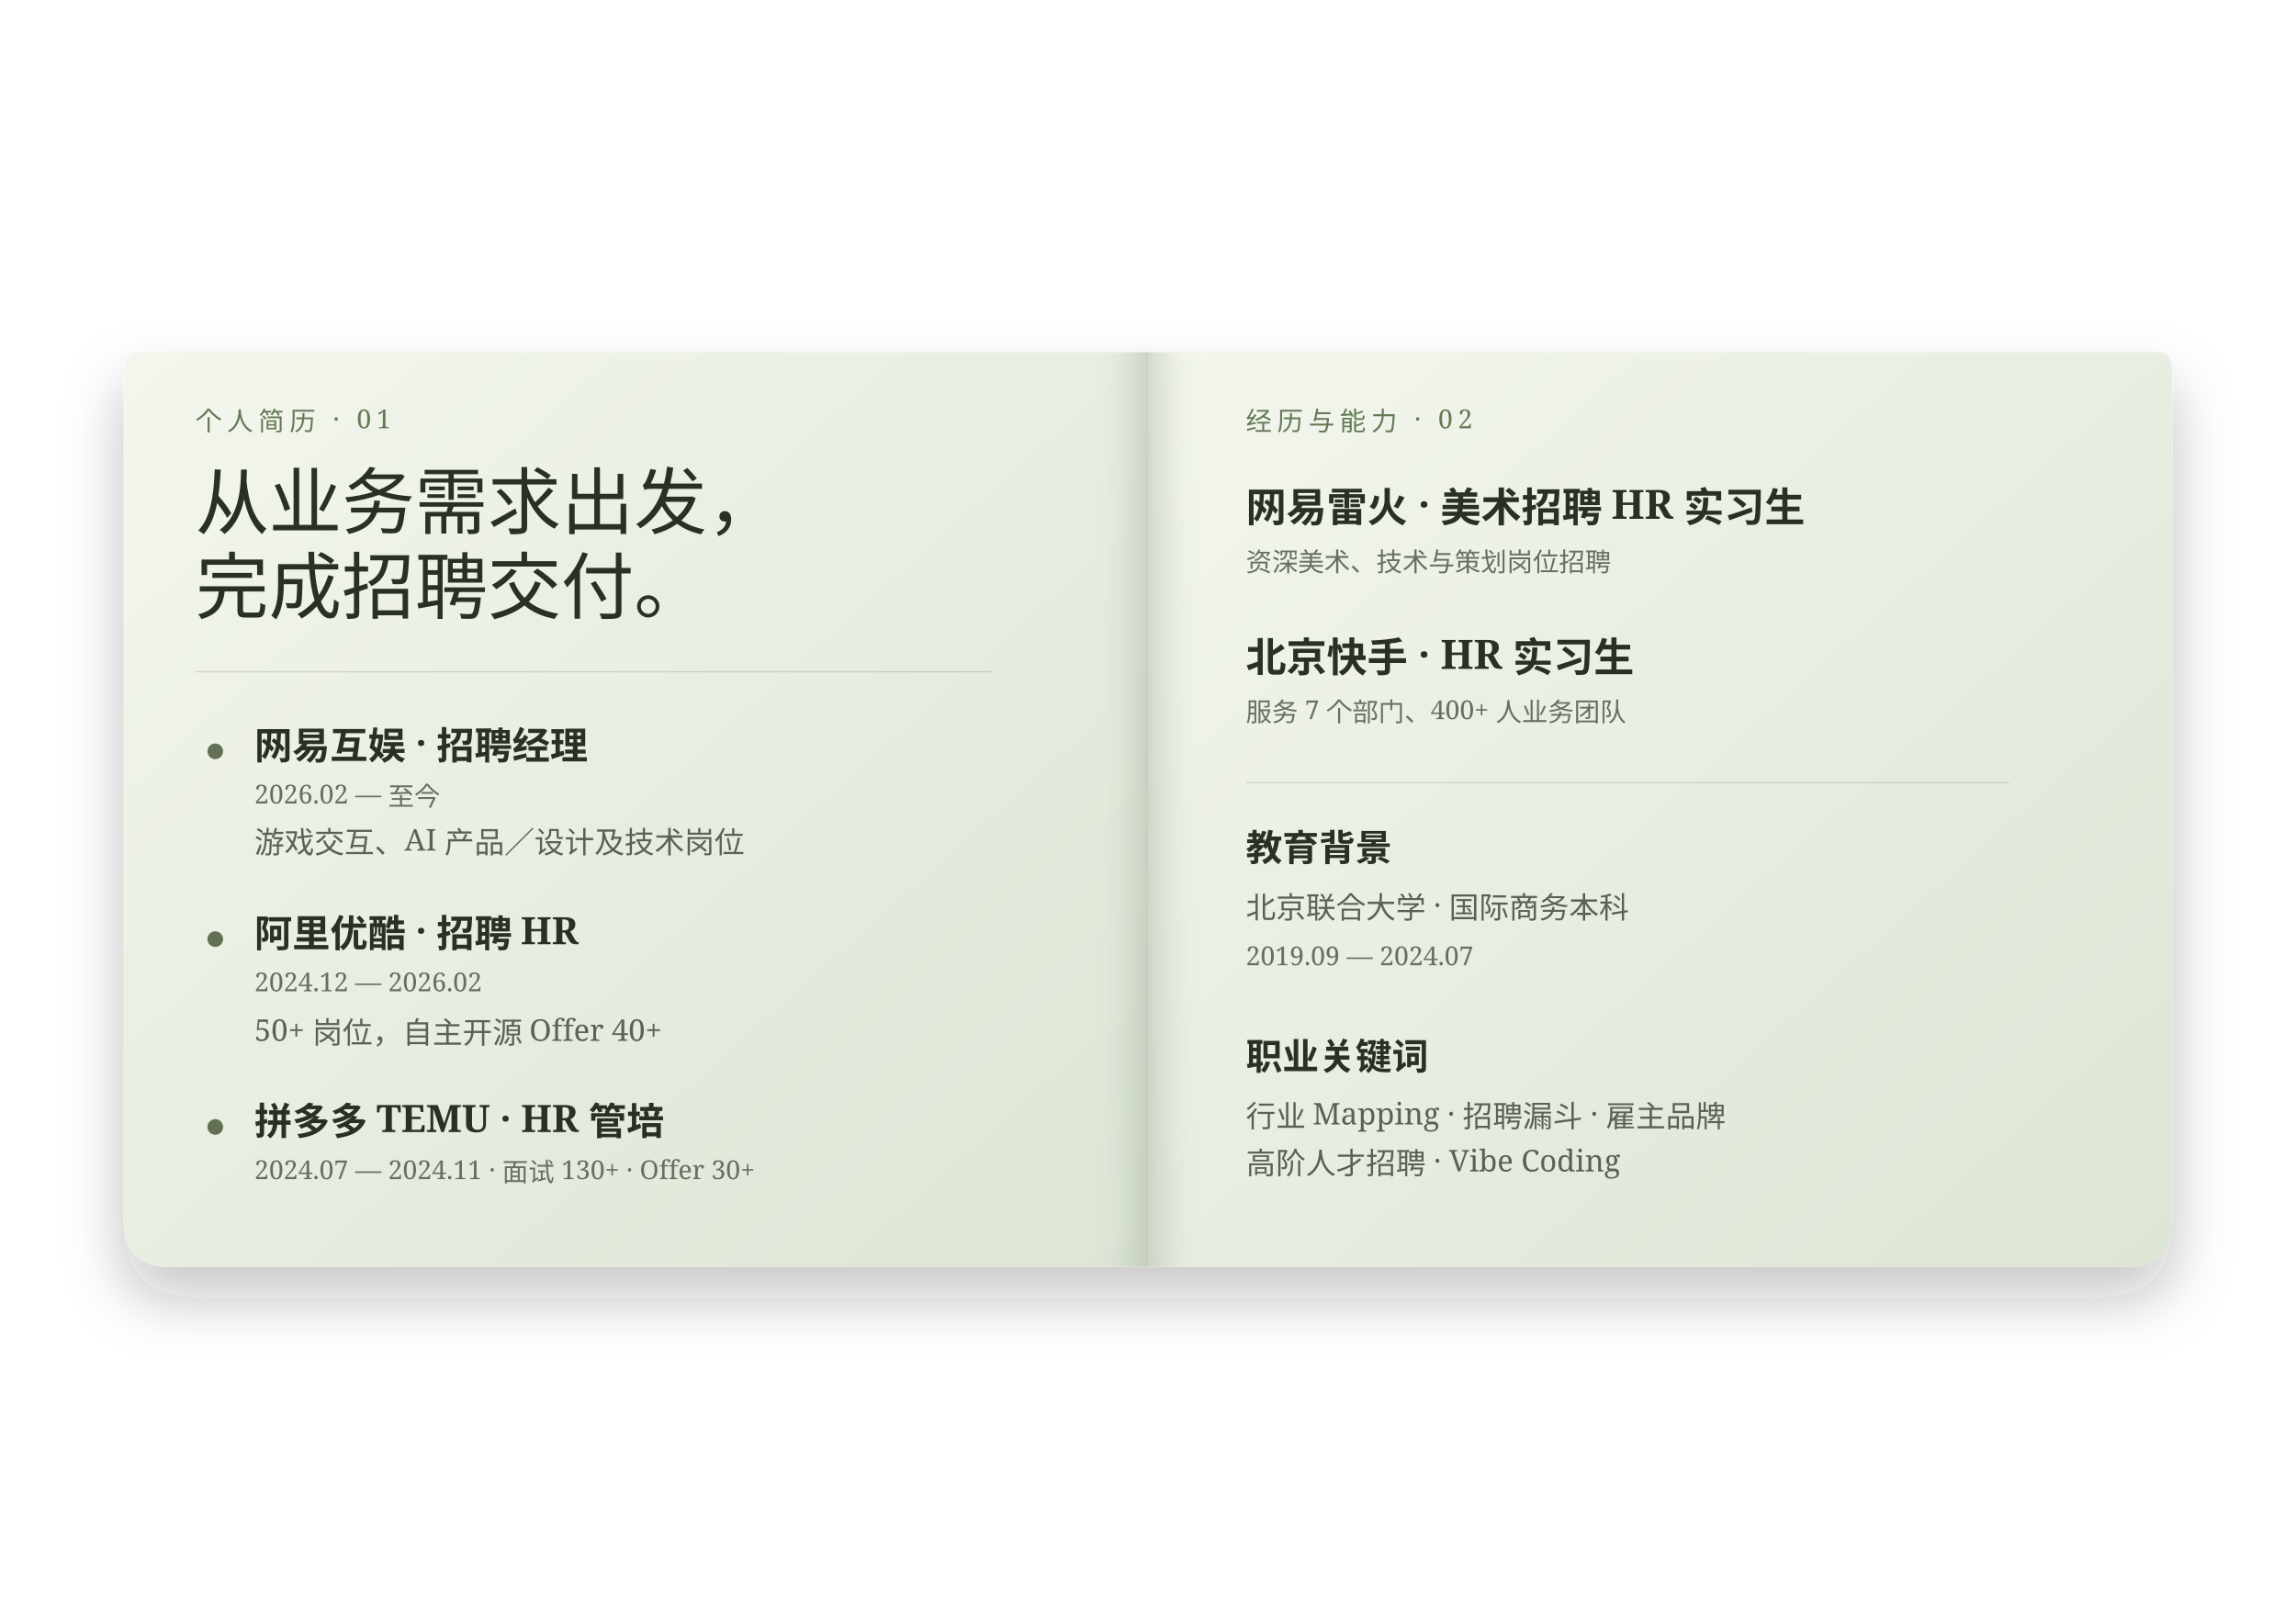
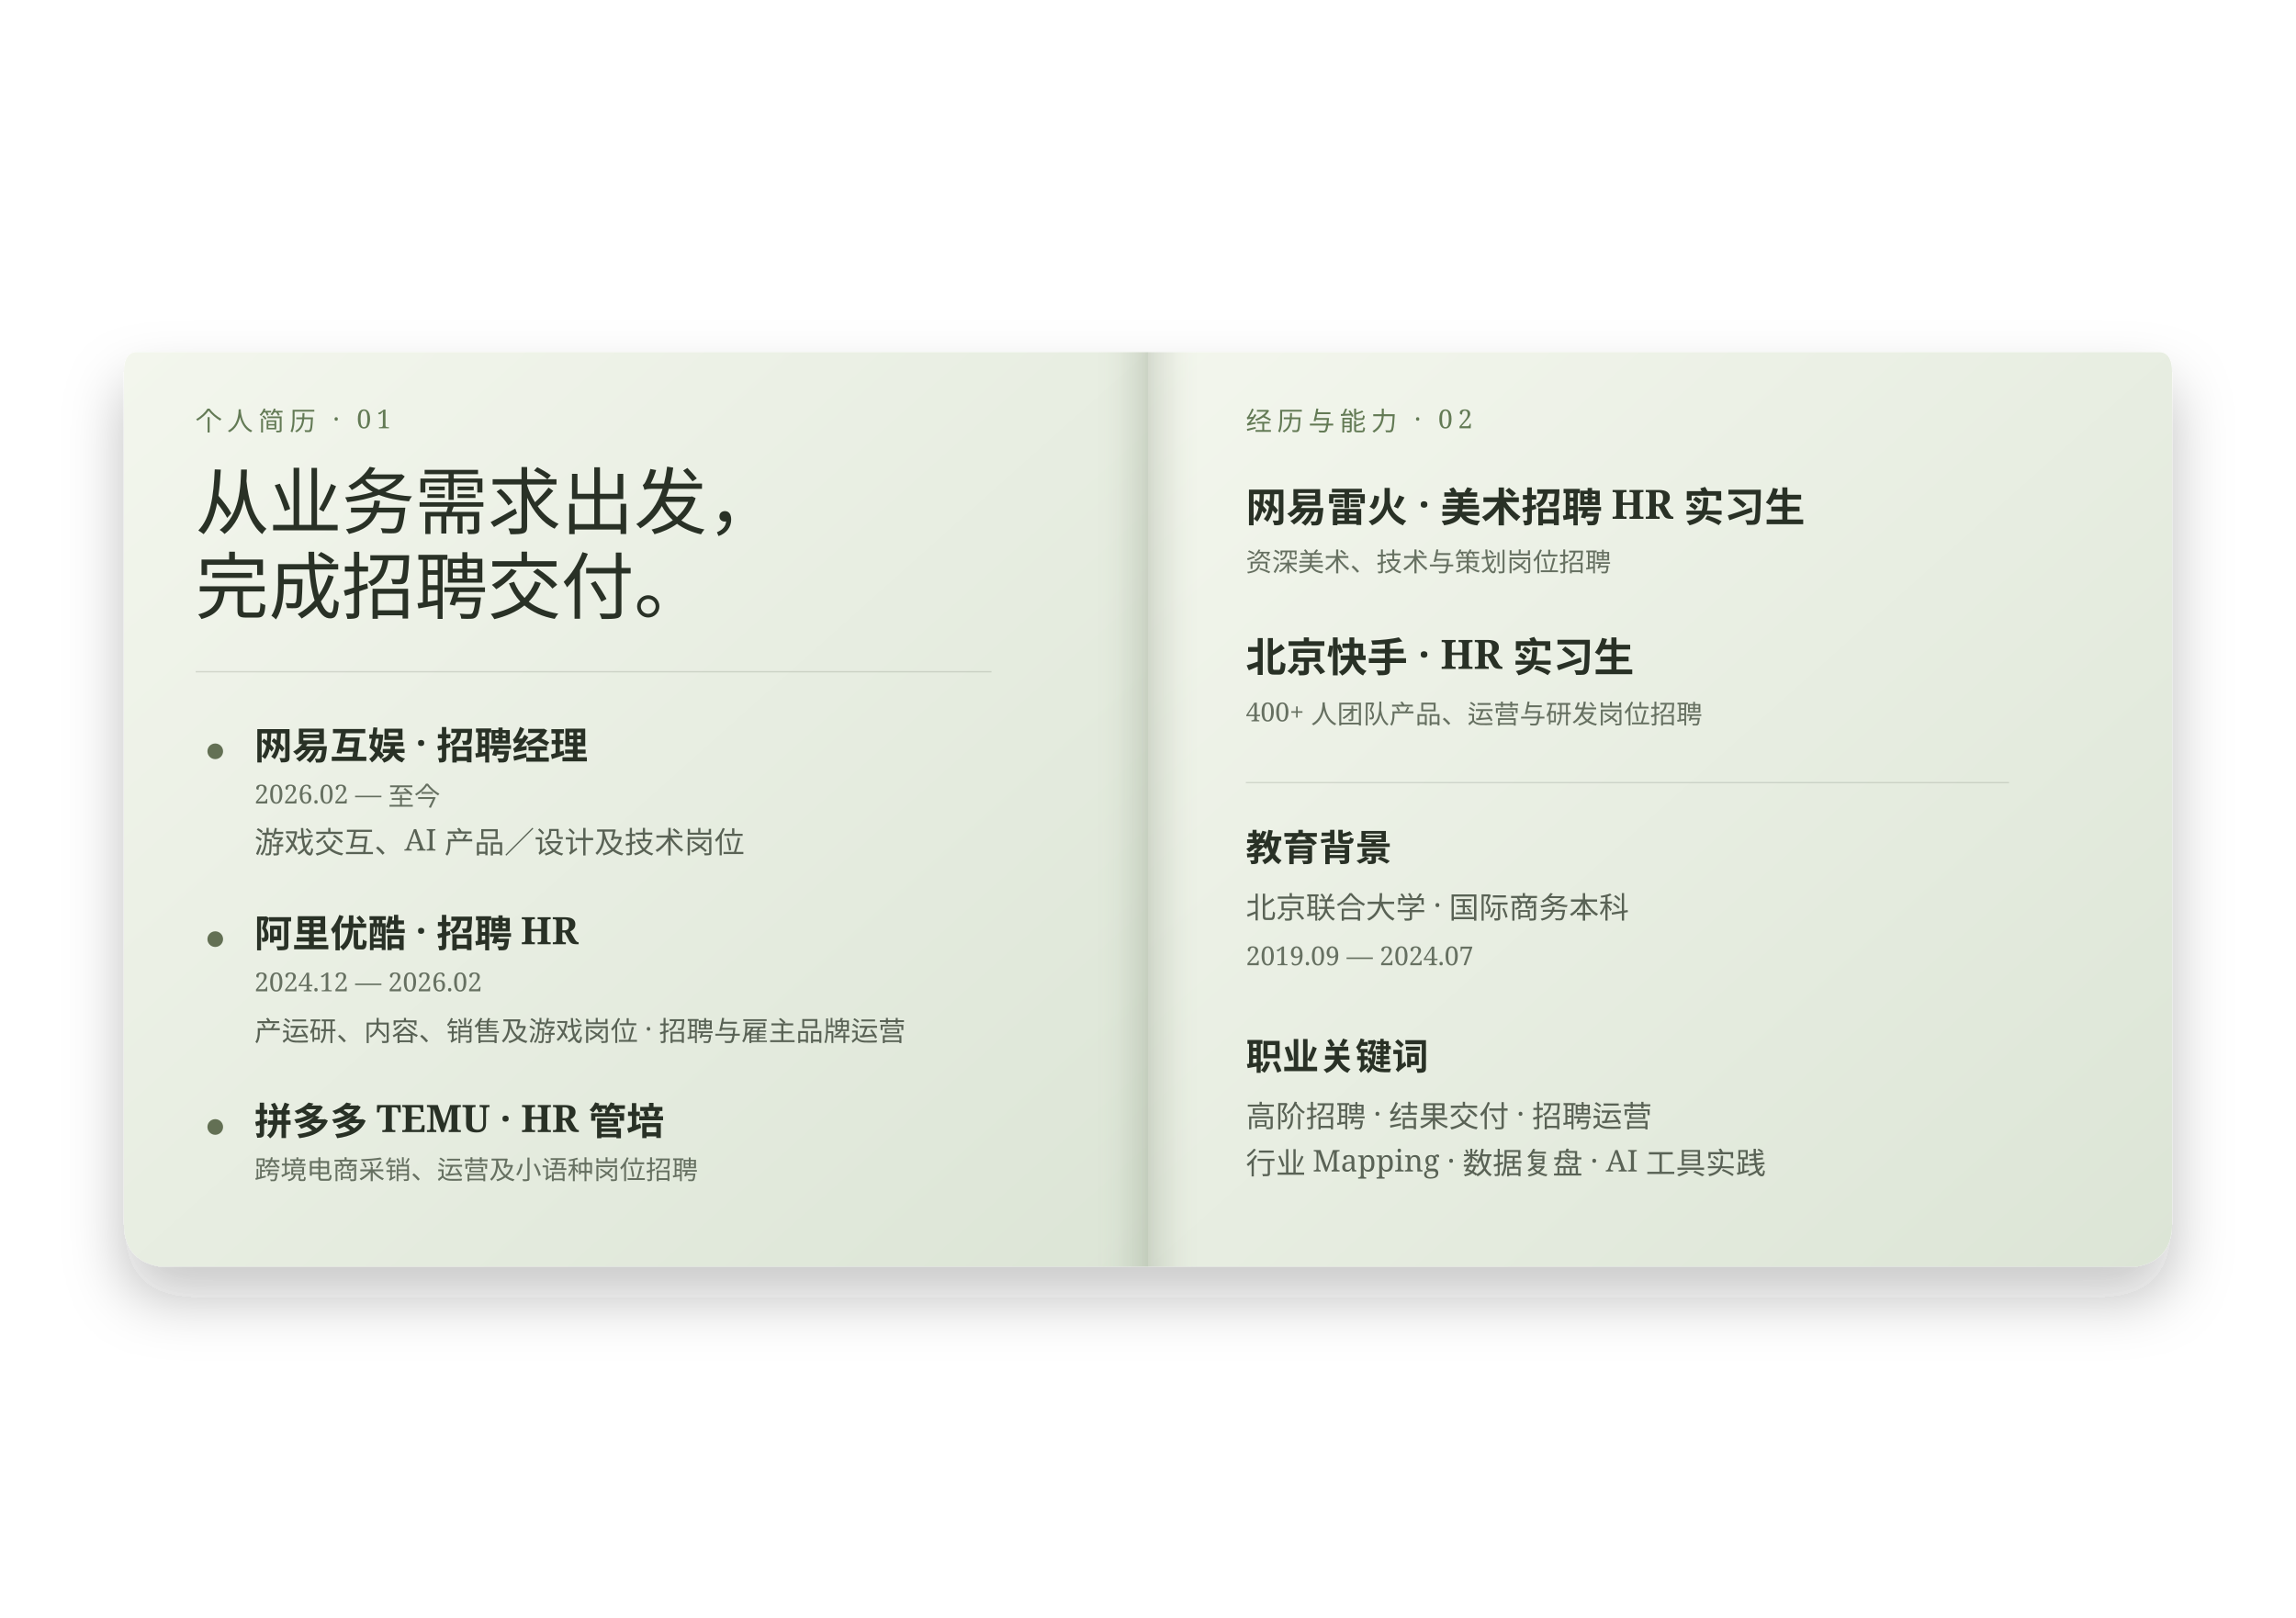
<svg xmlns="http://www.w3.org/2000/svg" width="1760" height="1240" viewBox="0 0 1760 1240">
  <defs>
    <filter id="s" x="-20%" y="-30%" width="140%" height="170%">
      <feDropShadow dx="0" dy="24" stdDeviation="22" flood-color="#20271d" flood-opacity=".25" />
    </filter>
    <linearGradient id="p" x1="0" y1="0" x2="1" y2="1">
      <stop stop-color="#f3f6ed" />
      <stop offset="1" stop-color="#dce5d6" />
    </linearGradient>
    <linearGradient id="g">
      <stop stop-color="#c8d3c2" stop-opacity="0" />
      <stop offset=".5" stop-color="#68765f" stop-opacity=".22" />
      <stop offset="1" stop-color="#c8d3c2" stop-opacity="0" />
    </linearGradient>
  </defs>
  <g filter="url(#s)">
    <path d="M105 270Q95 270 95 286V938Q95 966 122 971H880V270Z" fill="url(#p)" />
    <path d="M880 270H1655Q1665 270 1665 286V938Q1665 966 1638 971H880Z" fill="url(#p)" />
  </g>
  <text x="150" y="330" fill="#637a55" font-size="20" letter-spacing="4" font-family="Newsreader, STSong, serif">个人简历 · 01</text>
  <text x="150" y="405" fill="#293126" font-size="56" font-family="Instrument Serif, STSong, serif">从业务需求出发，</text>
  <text x="150" y="470" fill="#293126" font-size="56" font-family="Instrument Serif, STSong, serif">完成招聘交付。</text>
  <line x1="150" y1="515" x2="760" y2="515" stroke="#293126" stroke-opacity=".15" />
  <g font-family="Newsreader, STSong, serif">
    <circle cx="165" cy="576" r="6" fill="#637054" />
    <text x="195" y="582" fill="#293126" font-size="29" font-weight="600">网易互娱 · 招聘经理</text>
    <text x="195" y="616" fill="#667061" font-size="20">2026.02 — 至今</text>
    <text x="195" y="654" fill="#596255" font-size="23">游戏交互、AI 产品／设计及技术岗位</text>
    <circle cx="165" cy="720" r="6" fill="#637054" />
    <text x="195" y="726" fill="#293126" font-size="29" font-weight="600">阿里优酷 · 招聘 HR</text>
    <text x="195" y="760" fill="#667061" font-size="20">2024.12 — 2026.02</text>
-     <text x="195" y="798" fill="#596255" font-size="23">50+ 岗位，自主开源 Offer 40+</text>
+     <text x="195" y="798" fill="#596255" font-size="21">产运研、内容、销售及游戏岗位 · 招聘与雇主品牌运营</text>
    <circle cx="165" cy="864" r="6" fill="#637054" />
    <text x="195" y="870" fill="#293126" font-size="29" font-weight="600">拼多多 TEMU · HR 管培</text>
-     <text x="195" y="904" fill="#667061" font-size="20">2024.07 — 2024.11 · 面试 130+ · Offer 30+</text>
+     <text x="195" y="904" fill="#667061" font-size="20">跨境电商采销、运营及小语种岗位招聘</text>
  </g>
  <text x="955" y="330" fill="#637a55" font-size="20" letter-spacing="4" font-family="Newsreader, STSong, serif">经历与能力 · 02</text>
  <g font-family="Newsreader, STSong, serif">
    <text x="955" y="400" fill="#293126" font-size="31" font-weight="600">网易雷火 · 美术招聘 HR 实习生</text>
    <text x="955" y="438" fill="#667061" font-size="20">资深美术、技术与策划岗位招聘</text>
    <text x="955" y="515" fill="#293126" font-size="31" font-weight="600">北京快手 · HR 实习生</text>
-     <text x="955" y="553" fill="#667061" font-size="20">服务 7 个部门、400+ 人业务团队</text>
+     <text x="955" y="553" fill="#667061" font-size="20">400+ 人团队产品、运营与研发岗位招聘</text>
    <line x1="955" y1="600" x2="1540" y2="600" stroke="#293126" stroke-opacity=".14" />
    <text x="955" y="660" fill="#293126" font-size="28" font-weight="600">教育背景</text>
    <text x="955" y="704" fill="#596255" font-size="23">北京联合大学 · 国际商务本科</text>
    <text x="955" y="740" fill="#667061" font-size="20">2019.09 — 2024.07</text>
    <text x="955" y="820" fill="#293126" font-size="28" font-weight="600">职业关键词</text>
-     <text x="955" y="864" fill="#596255" font-size="23">行业 Mapping · 招聘漏斗 · 雇主品牌</text>
-     <text x="955" y="900" fill="#596255" font-size="23">高阶人才招聘 · Vibe Coding</text>
+     <text x="955" y="864" fill="#596255" font-size="23">高阶招聘 · 结果交付 · 招聘运营</text>
+     <text x="955" y="900" fill="#596255" font-size="23">行业 Mapping · 数据复盘 · AI 工具实践</text>
  </g>
  <rect x="842" y="270" width="76" height="701" fill="url(#g)" />
</svg>
